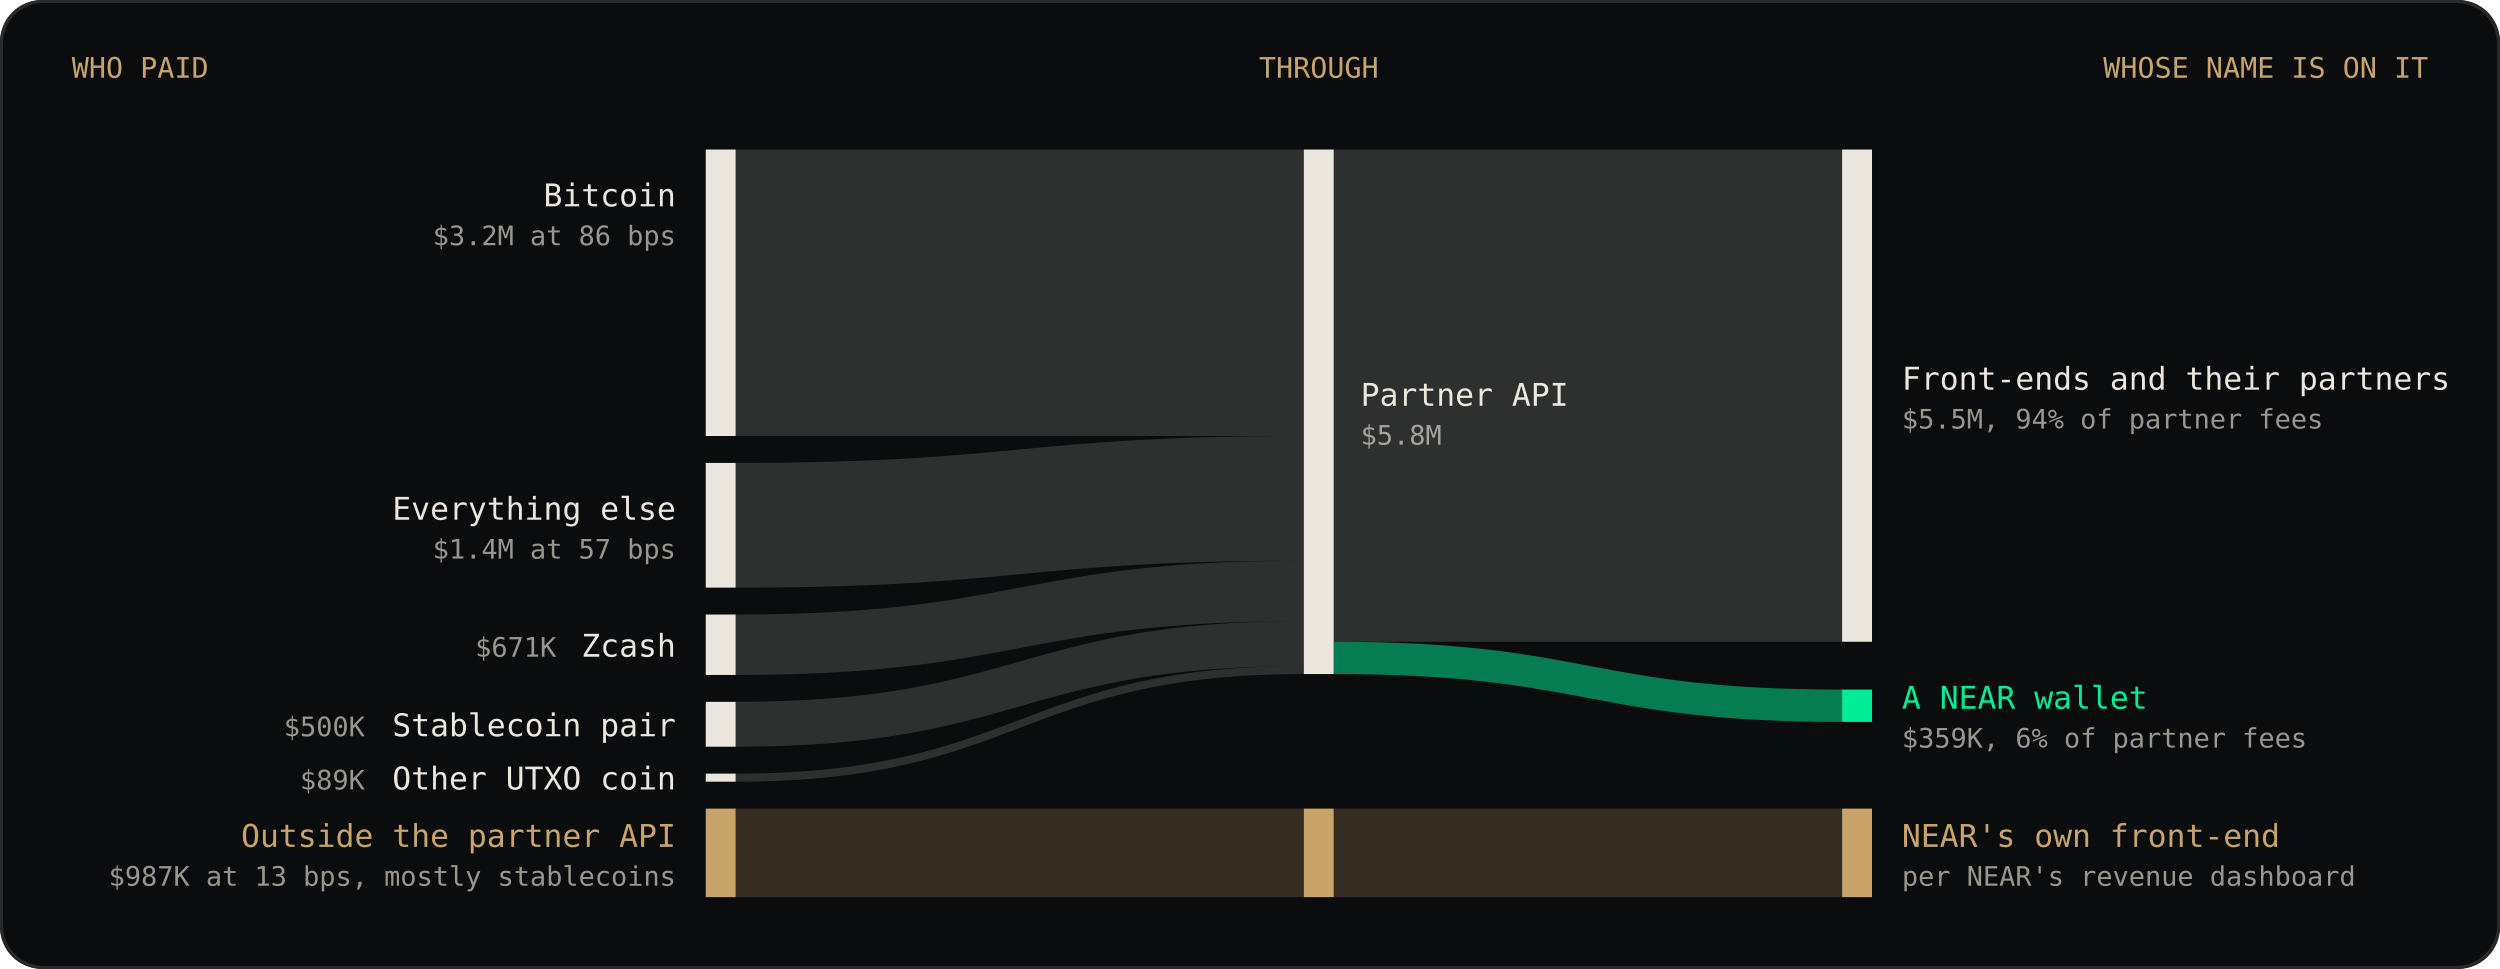
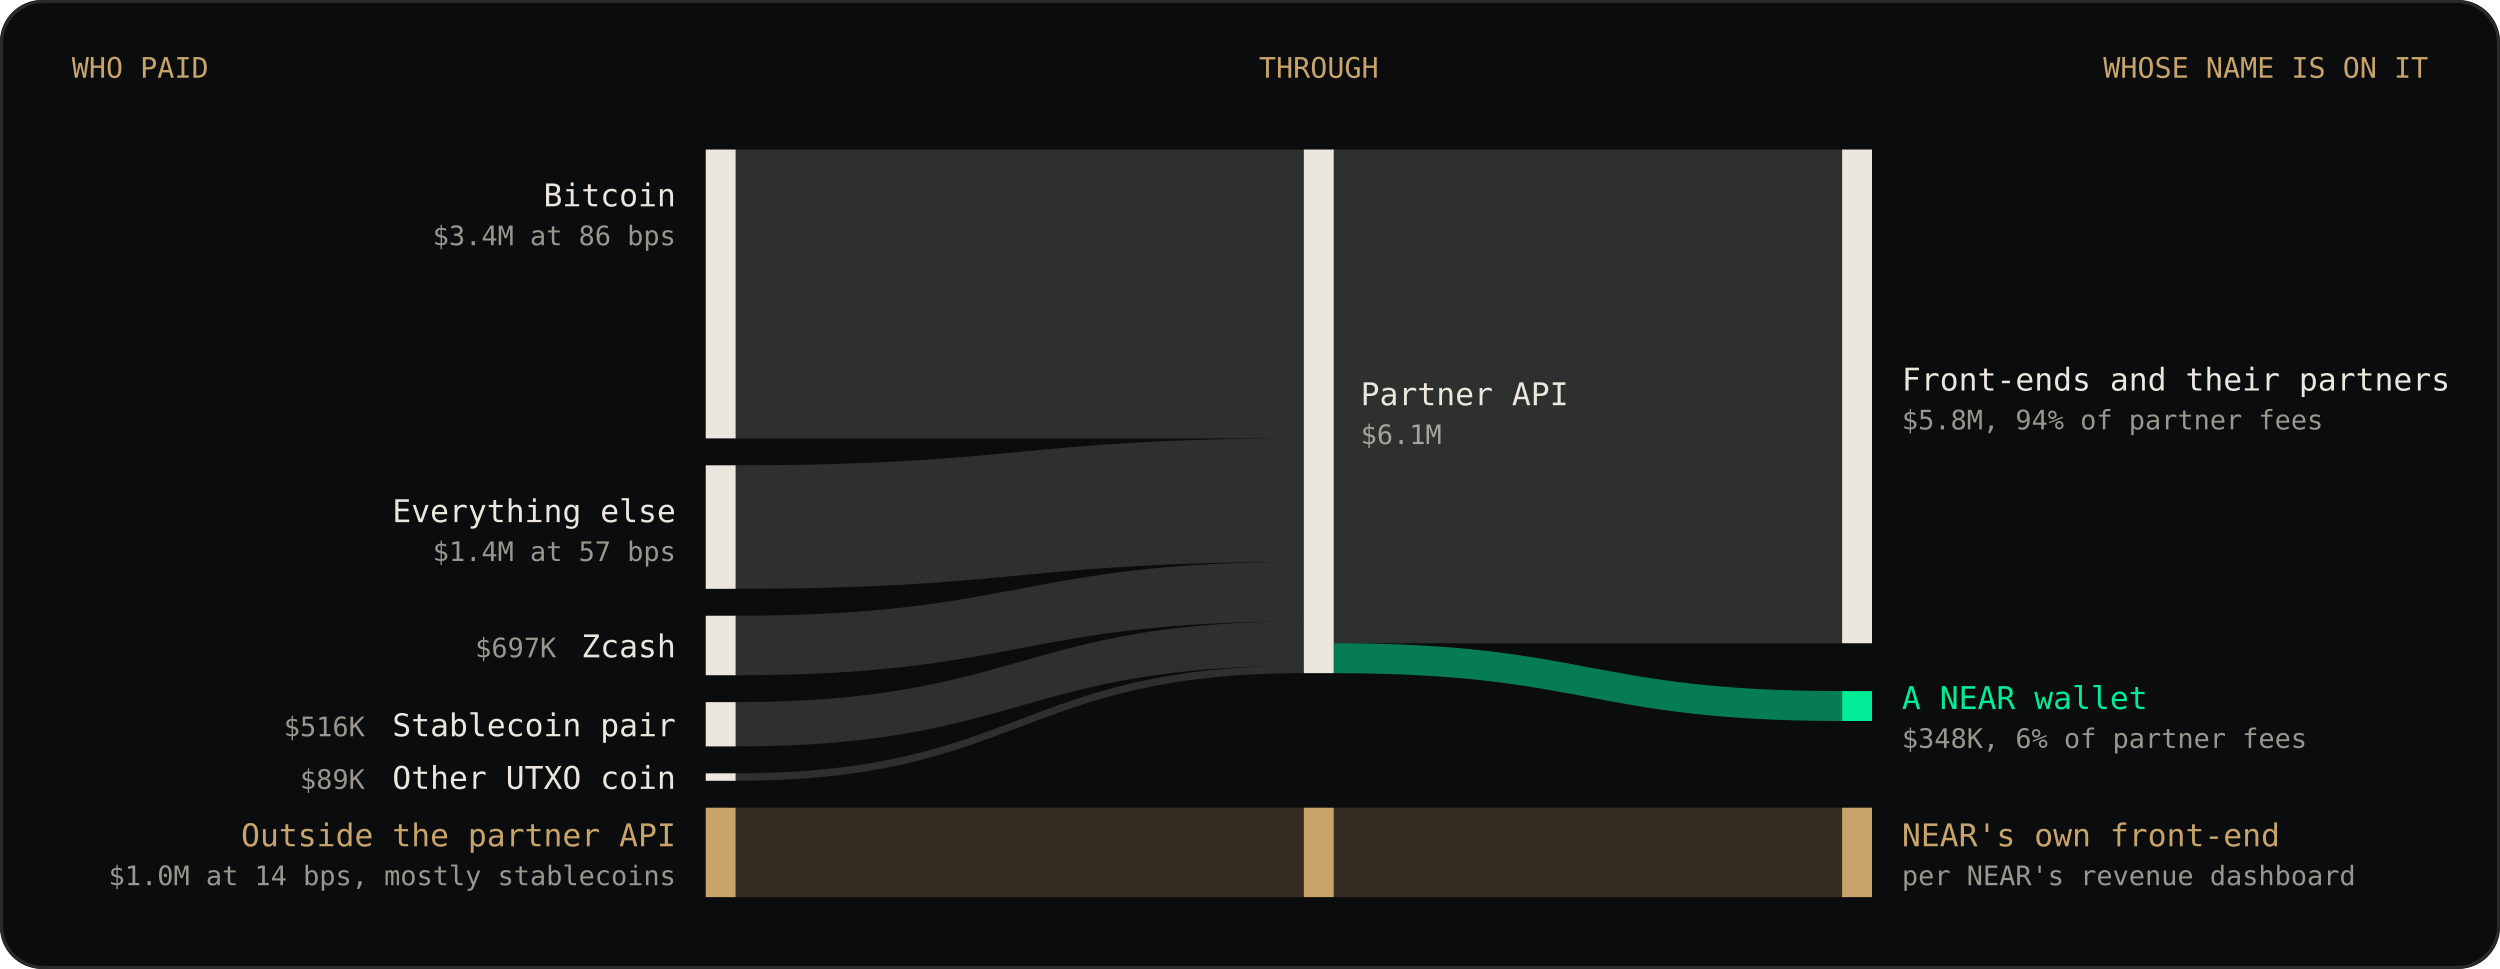
<svg xmlns="http://www.w3.org/2000/svg" viewBox="0 0 836 324" width="836" height="324" font-family="'JetBrains Mono', ui-monospace, SFMono-Regular, Menlo, Consolas, monospace" font-size="9">
  <rect width="836" height="324" rx="14" fill="#0b0c0e" />
  <rect x="0.5" y="0.5" width="835" height="323" rx="14" fill="none" stroke="#2a2a2c" />
  <text x="24.0" y="26.0" fill="#c8a46a" font-size="9.5" font-weight="500" text-anchor="start">WHO PAID</text>
  <text x="441.0" y="26.0" fill="#c8a46a" font-size="9.5" font-weight="500" text-anchor="middle">THROUGH</text>
  <text x="812.0" y="26.0" fill="#c8a46a" font-size="9.5" font-weight="500" text-anchor="end">WHOSE NAME IS ON IT</text>
-   <rect x="236.0" y="50.0" width="10.0" height="95.8" fill="#ece7de" />
+   <rect x="236.0" y="50.0" width="10.0" height="96.6" fill="#ece7de" />
  <text x="226.0" y="69.0" fill="#ece7de" font-size="10.5" font-weight="400" text-anchor="end">Bitcoin</text>
-   <text x="226.0" y="82.0" fill="#9a968e" font-size="9" font-weight="400" text-anchor="end">$3.2M at 86 bps</text>
-   <path d="M246.0 50.0 C341.0 50.0 341.0 50.0 436.0 50.0 L436.0 145.8 C341.0 145.8 341.0 145.8 246.0 145.8 Z" fill="#ece7de" fill-opacity="0.16" />
-   <rect x="236.0" y="154.8" width="10.0" height="41.7" fill="#ece7de" />
-   <text x="226.0" y="173.8" fill="#ece7de" font-size="10.5" font-weight="400" text-anchor="end">Everything else</text>
-   <text x="226.0" y="186.8" fill="#9a968e" font-size="9" font-weight="400" text-anchor="end">$1.4M at 57 bps</text>
-   <path d="M246.0 154.8 C341.0 154.8 341.0 145.8 436.0 145.8 L436.0 187.5 C341.0 187.5 341.0 196.5 246.0 196.5 Z" fill="#ece7de" fill-opacity="0.16" />
-   <rect x="236.0" y="205.5" width="10.0" height="20.2" fill="#ece7de" />
-   <text x="226.0" y="219.6" fill="#ece7de" font-size="10.5" font-weight="400" text-anchor="end">Zcash</text>
-   <text x="186.0" y="219.6" fill="#9a968e" font-size="9" font-weight="400" text-anchor="end">$671K</text>
-   <path d="M246.0 205.5 C341.0 205.5 341.0 187.5 436.0 187.5 L436.0 207.7 C341.0 207.7 341.0 225.7 246.0 225.7 Z" fill="#ece7de" fill-opacity="0.16" />
-   <rect x="236.0" y="234.7" width="10.0" height="15.0" fill="#ece7de" />
+   <text x="226.0" y="82.0" fill="#9a968e" font-size="9" font-weight="400" text-anchor="end">$3.4M at 86 bps</text>
+   <path d="M246.0 50.0 C341.0 50.0 341.0 50.0 436.0 50.0 L436.0 146.6 C341.0 146.6 341.0 146.6 246.0 146.6 Z" fill="#ece7de" fill-opacity="0.16" />
+   <rect x="236.0" y="155.6" width="10.0" height="41.3" fill="#ece7de" />
+   <text x="226.0" y="174.6" fill="#ece7de" font-size="10.5" font-weight="400" text-anchor="end">Everything else</text>
+   <text x="226.0" y="187.6" fill="#9a968e" font-size="9" font-weight="400" text-anchor="end">$1.4M at 57 bps</text>
+   <path d="M246.0 155.6 C341.0 155.6 341.0 146.6 436.0 146.6 L436.0 187.9 C341.0 187.9 341.0 196.9 246.0 196.9 Z" fill="#ece7de" fill-opacity="0.16" />
+   <rect x="236.0" y="205.9" width="10.0" height="19.9" fill="#ece7de" />
+   <text x="226.0" y="219.8" fill="#ece7de" font-size="10.5" font-weight="400" text-anchor="end">Zcash</text>
+   <text x="186.0" y="219.8" fill="#9a968e" font-size="9" font-weight="400" text-anchor="end">$697K</text>
+   <path d="M246.0 205.9 C341.0 205.9 341.0 187.9 436.0 187.9 L436.0 207.8 C341.0 207.8 341.0 225.8 246.0 225.8 Z" fill="#ece7de" fill-opacity="0.16" />
+   <rect x="236.0" y="234.8" width="10.0" height="14.8" fill="#ece7de" />
  <text x="226.0" y="246.2" fill="#ece7de" font-size="10.5" font-weight="400" text-anchor="end">Stablecoin pair</text>
-   <text x="122.0" y="246.2" fill="#9a968e" font-size="9" font-weight="400" text-anchor="end">$500K</text>
-   <path d="M246.0 234.7 C341.0 234.7 341.0 207.7 436.0 207.7 L436.0 222.7 C341.0 222.7 341.0 249.7 246.0 249.7 Z" fill="#ece7de" fill-opacity="0.16" />
-   <rect x="236.0" y="258.7" width="10.0" height="2.7" fill="#ece7de" />
-   <text x="226.0" y="264.0" fill="#ece7de" font-size="10.5" font-weight="400" text-anchor="end">Other UTXO coin</text>
-   <text x="122.0" y="264.0" fill="#9a968e" font-size="9" font-weight="400" text-anchor="end">$89K</text>
-   <path d="M246.0 258.7 C341.0 258.7 341.0 222.7 436.0 222.7 L436.0 225.4 C341.0 225.4 341.0 261.4 246.0 261.4 Z" fill="#ece7de" fill-opacity="0.16" />
-   <rect x="236.0" y="270.4" width="10.0" height="29.6" fill="#c8a46a" />
-   <text x="226.0" y="283.2" fill="#c8a46a" font-size="10.5" font-weight="400" text-anchor="end">Outside the partner API</text>
-   <text x="226.0" y="296.2" fill="#9a968e" font-size="9" font-weight="400" text-anchor="end">$987K at 13 bps, mostly stablecoins</text>
-   <path d="M246.0 270.4 C341.0 270.4 341.0 270.4 436.0 270.4 L436.0 300.0 C341.0 300.0 341.0 300.0 246.0 300.0 Z" fill="#c8a46a" fill-opacity="0.22" />
-   <rect x="436.0" y="50.0" width="10.0" height="175.4" fill="#ece7de" />
-   <rect x="436.0" y="270.4" width="10.0" height="29.6" fill="#c8a46a" />
-   <text x="455.0" y="135.7" fill="#ece7de" font-size="10.5" font-weight="400" text-anchor="start">Partner API</text>
-   <text x="455.0" y="148.7" fill="#9a968e" font-size="9" font-weight="400" text-anchor="start">$5.8M</text>
-   <path d="M446.0 50.0 C531.0 50.0 531.0 50.0 616.0 50.0 L616.0 214.6 C531.0 214.6 531.0 214.6 446.0 214.6 Z" fill="#ece7de" fill-opacity="0.16" />
-   <path d="M446.0 214.6 C531.0 214.6 531.0 230.6 616.0 230.6 L616.0 241.4 C531.0 241.4 531.0 225.4 446.0 225.4 Z" fill="#00ec97" fill-opacity="0.5" />
-   <path d="M446.0 270.4 C531.0 270.4 531.0 270.4 616.0 270.4 L616.0 300.0 C531.0 300.0 531.0 300.0 446.0 300.0 Z" fill="#c8a46a" fill-opacity="0.22" />
-   <rect x="616.0" y="50.0" width="10.0" height="164.6" fill="#ece7de" />
-   <rect x="616.0" y="230.6" width="10.0" height="10.8" fill="#00ec97" />
-   <rect x="616.0" y="270.4" width="10.0" height="29.6" fill="#c8a46a" />
-   <text x="636.0" y="130.3" fill="#ece7de" font-size="10.5" font-weight="400" text-anchor="start">Front-ends and their partners</text>
-   <text x="636.0" y="143.3" fill="#9a968e" font-size="9" font-weight="400" text-anchor="start">$5.5M, 94% of partner fees</text>
-   <text x="636.0" y="237.0" fill="#00ec97" font-size="10.5" font-weight="400" text-anchor="start">A NEAR wallet</text>
-   <text x="636.0" y="250.0" fill="#9a968e" font-size="9" font-weight="400" text-anchor="start">$359K, 6% of partner fees</text>
-   <text x="636.0" y="283.2" fill="#c8a46a" font-size="10.5" font-weight="400" text-anchor="start">NEAR's own front-end</text>
-   <text x="636.0" y="296.2" fill="#9a968e" font-size="9" font-weight="400" text-anchor="start">per NEAR's revenue dashboard</text>
+   <text x="122.0" y="246.2" fill="#9a968e" font-size="9" font-weight="400" text-anchor="end">$516K</text>
+   <path d="M246.0 234.8 C341.0 234.8 341.0 207.8 436.0 207.8 L436.0 222.6 C341.0 222.6 341.0 249.6 246.0 249.6 Z" fill="#ece7de" fill-opacity="0.16" />
+   <rect x="236.0" y="258.6" width="10.0" height="2.5" fill="#ece7de" />
+   <text x="226.0" y="263.8" fill="#ece7de" font-size="10.5" font-weight="400" text-anchor="end">Other UTXO coin</text>
+   <text x="122.0" y="263.8" fill="#9a968e" font-size="9" font-weight="400" text-anchor="end">$89K</text>
+   <path d="M246.0 258.6 C341.0 258.6 341.0 222.6 436.0 222.6 L436.0 225.1 C341.0 225.1 341.0 261.1 246.0 261.1 Z" fill="#ece7de" fill-opacity="0.16" />
+   <rect x="236.0" y="270.1" width="10.0" height="29.9" fill="#c8a46a" />
+   <text x="226.0" y="283.0" fill="#c8a46a" font-size="10.5" font-weight="400" text-anchor="end">Outside the partner API</text>
+   <text x="226.0" y="296.0" fill="#9a968e" font-size="9" font-weight="400" text-anchor="end">$1.0M at 14 bps, mostly stablecoins</text>
+   <path d="M246.0 270.1 C341.0 270.1 341.0 270.1 436.0 270.1 L436.0 300.0 C341.0 300.0 341.0 300.0 246.0 300.0 Z" fill="#c8a46a" fill-opacity="0.22" />
+   <rect x="436.0" y="50.0" width="10.0" height="175.1" fill="#ece7de" />
+   <rect x="436.0" y="270.1" width="10.0" height="29.9" fill="#c8a46a" />
+   <text x="455.0" y="135.5" fill="#ece7de" font-size="10.5" font-weight="400" text-anchor="start">Partner API</text>
+   <text x="455.0" y="148.5" fill="#9a968e" font-size="9" font-weight="400" text-anchor="start">$6.1M</text>
+   <path d="M446.0 50.0 C531.0 50.0 531.0 50.0 616.0 50.0 L616.0 215.1 C531.0 215.1 531.0 215.1 446.0 215.1 Z" fill="#ece7de" fill-opacity="0.16" />
+   <path d="M446.0 215.1 C531.0 215.1 531.0 231.1 616.0 231.1 L616.0 241.1 C531.0 241.1 531.0 225.1 446.0 225.1 Z" fill="#00ec97" fill-opacity="0.5" />
+   <path d="M446.0 270.1 C531.0 270.1 531.0 270.1 616.0 270.1 L616.0 300.0 C531.0 300.0 531.0 300.0 446.0 300.0 Z" fill="#c8a46a" fill-opacity="0.22" />
+   <rect x="616.0" y="50.0" width="10.0" height="165.1" fill="#ece7de" />
+   <rect x="616.0" y="231.1" width="10.0" height="10.0" fill="#00ec97" />
+   <rect x="616.0" y="270.1" width="10.0" height="29.9" fill="#c8a46a" />
+   <text x="636.0" y="130.6" fill="#ece7de" font-size="10.5" font-weight="400" text-anchor="start">Front-ends and their partners</text>
+   <text x="636.0" y="143.6" fill="#9a968e" font-size="9" font-weight="400" text-anchor="start">$5.8M, 94% of partner fees</text>
+   <text x="636.0" y="237.1" fill="#00ec97" font-size="10.5" font-weight="400" text-anchor="start">A NEAR wallet</text>
+   <text x="636.0" y="250.1" fill="#9a968e" font-size="9" font-weight="400" text-anchor="start">$348K, 6% of partner fees</text>
+   <text x="636.0" y="283.0" fill="#c8a46a" font-size="10.5" font-weight="400" text-anchor="start">NEAR's own front-end</text>
+   <text x="636.0" y="296.0" fill="#9a968e" font-size="9" font-weight="400" text-anchor="start">per NEAR's revenue dashboard</text>
</svg>
